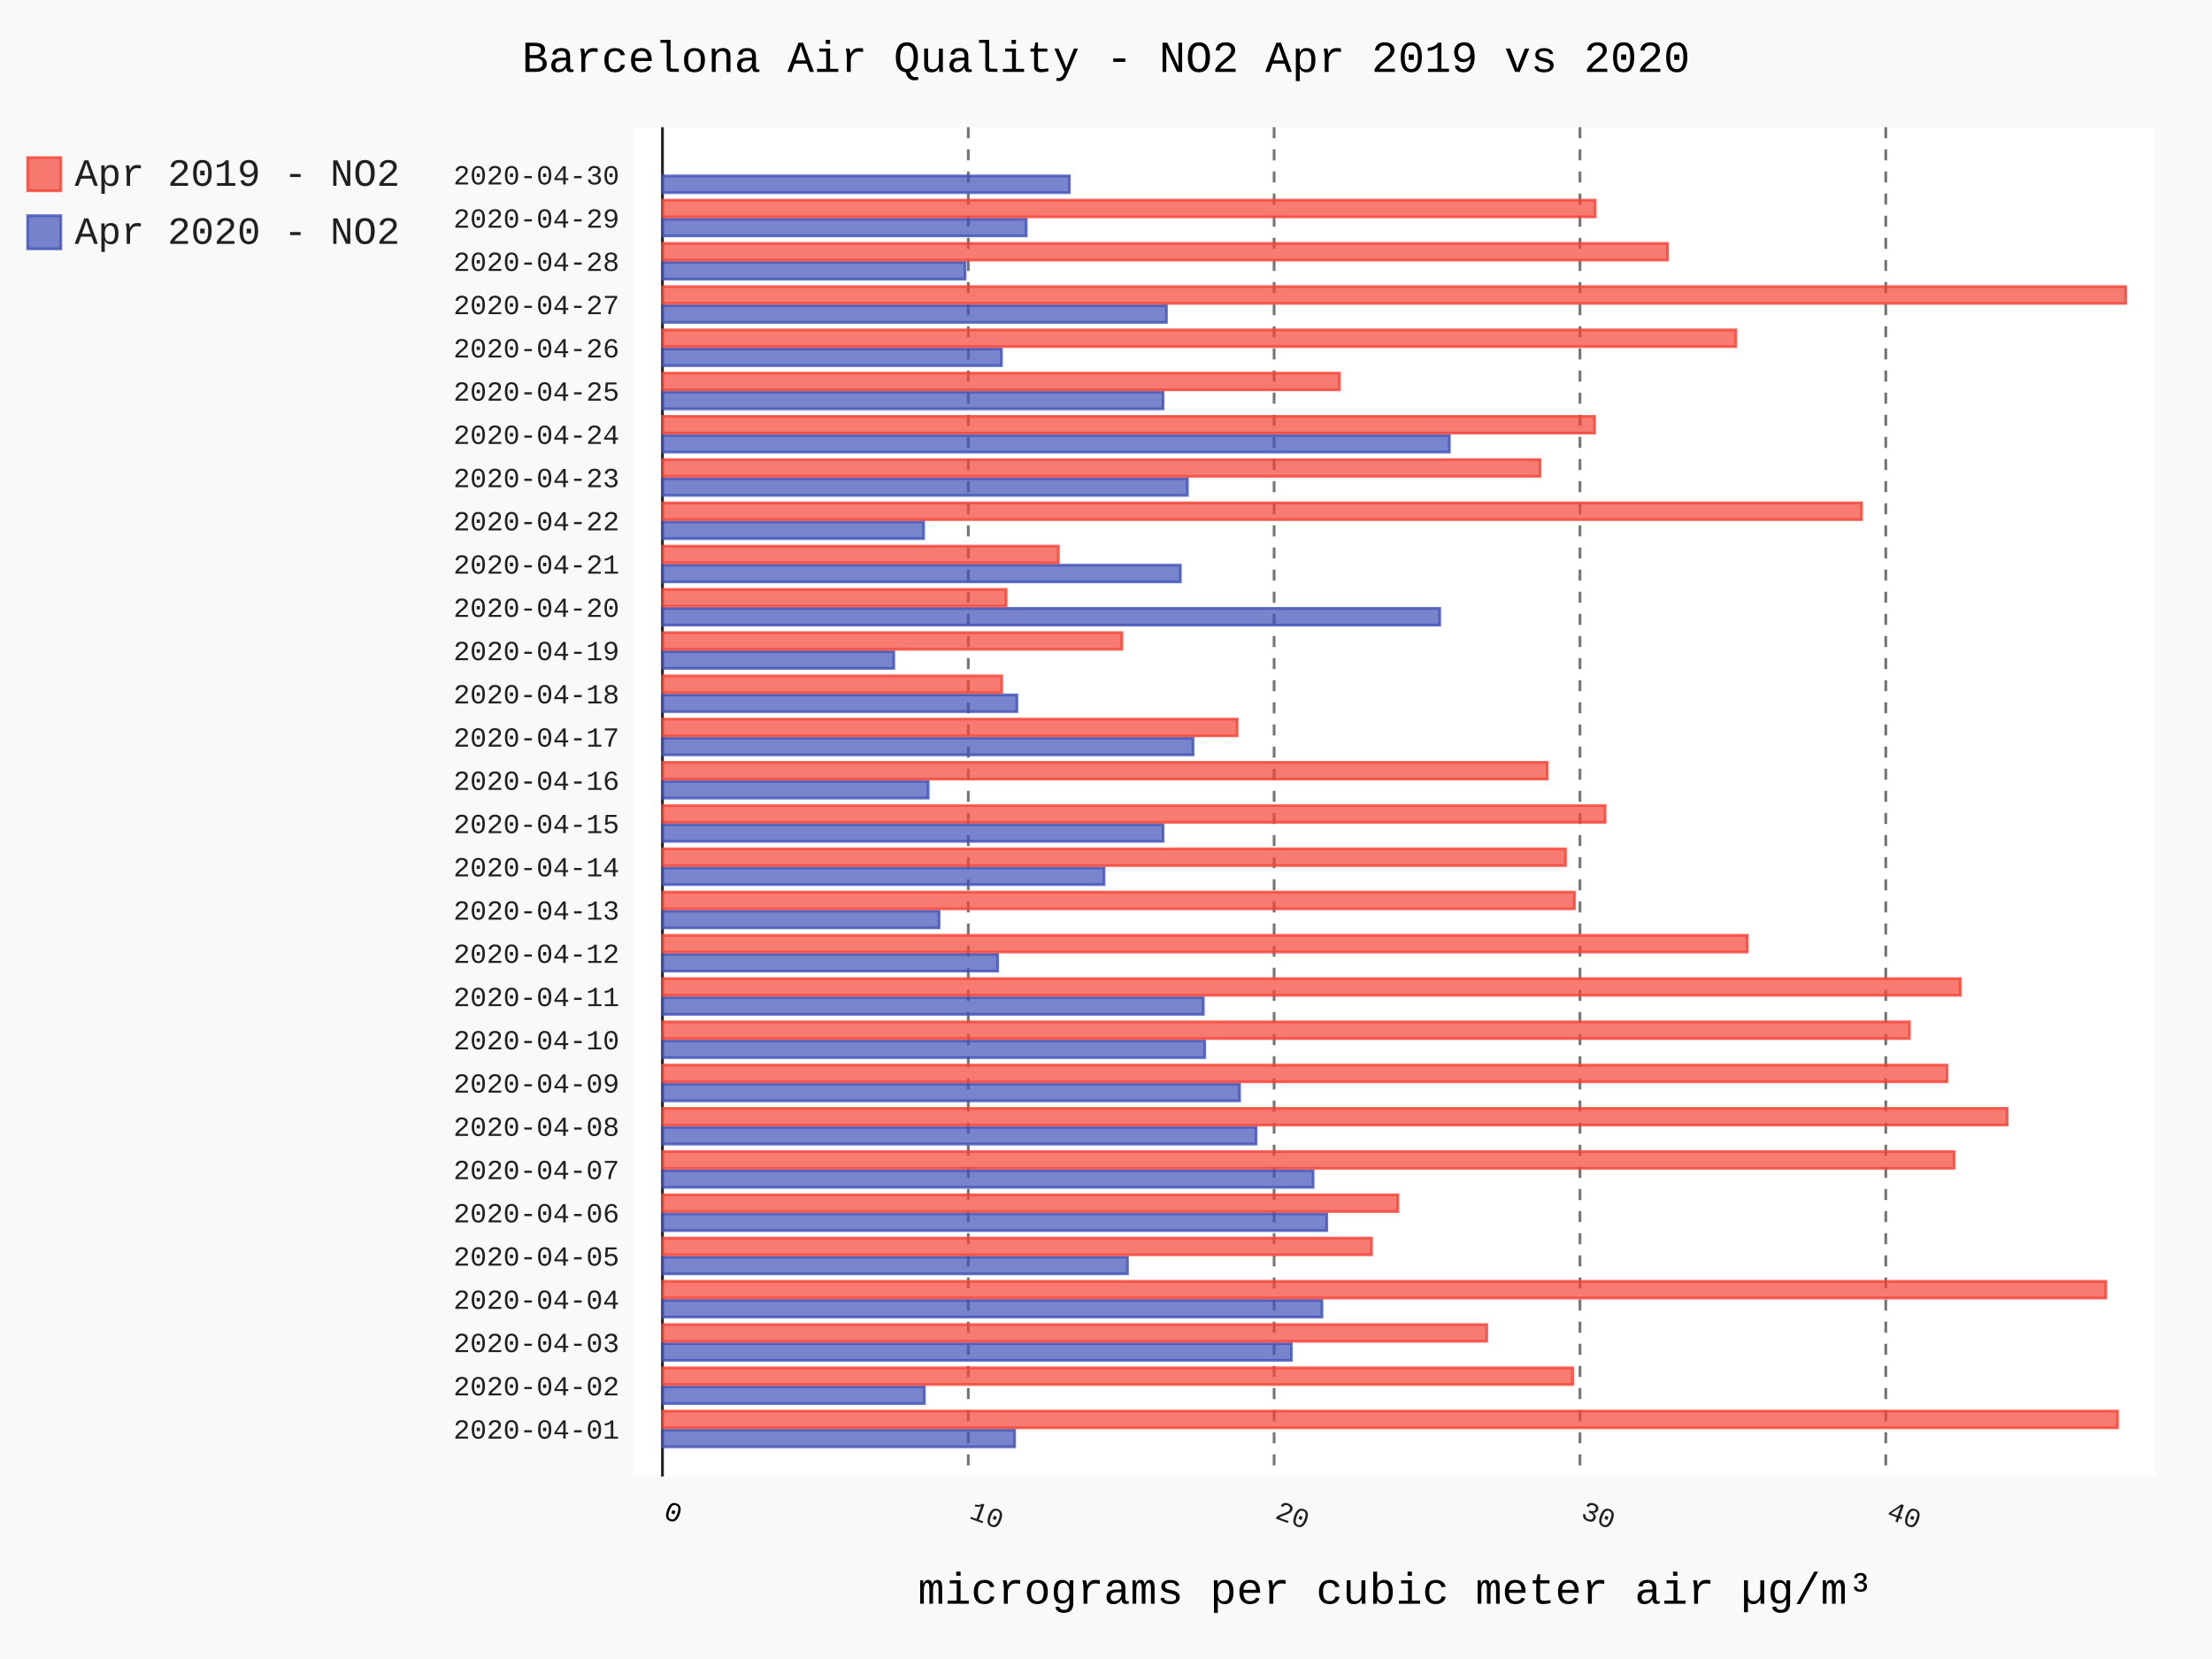
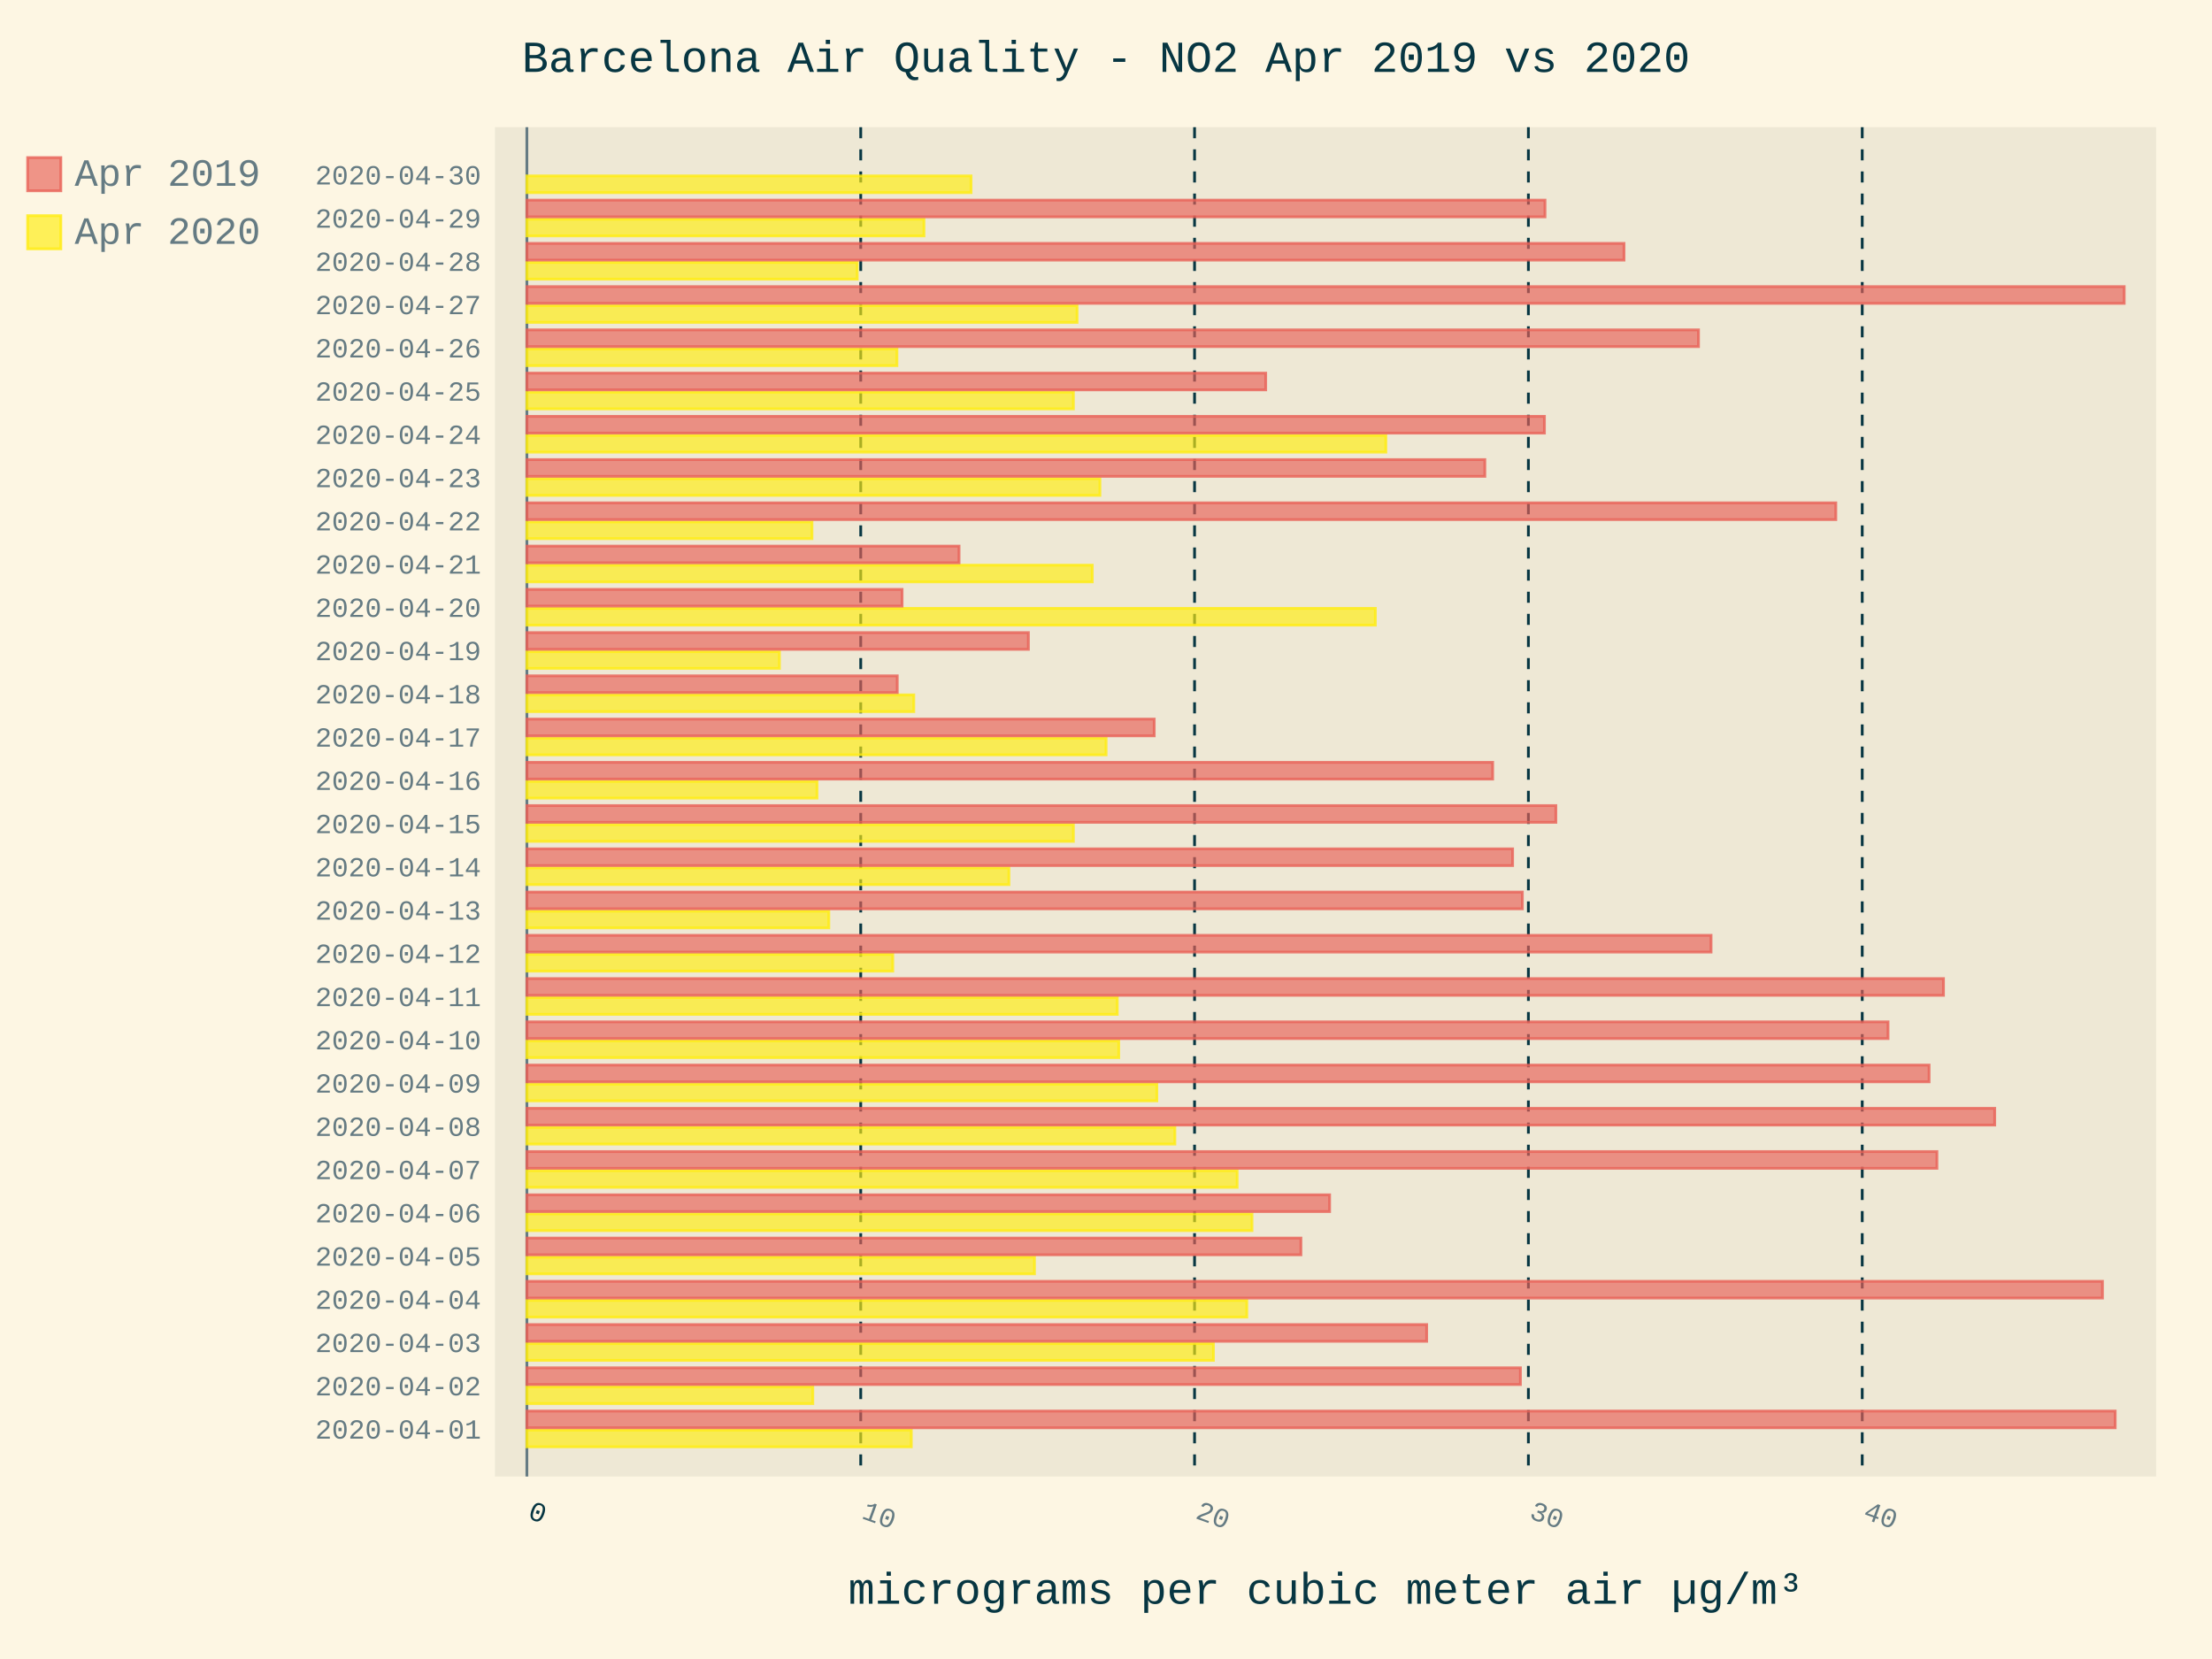
- <svg xmlns="http://www.w3.org/2000/svg" id="chart-0e86c423-c169-4f82-bae8-bc493b0fdf15" class="pygal-chart" viewBox="0 0 800 600">
+ <svg xmlns="http://www.w3.org/2000/svg" id="chart-3fd34c88-f770-415e-b1b5-e9903f26effd" class="pygal-chart" viewBox="0 0 800 600">
  <defs>
-     <style type="text/css">#chart-0e86c423-c169-4f82-bae8-bc493b0fdf15{-webkit-user-select:none;-webkit-font-smoothing:antialiased;font-family:Consolas,"Liberation Mono",Menlo,Courier,monospace}#chart-0e86c423-c169-4f82-bae8-bc493b0fdf15 .title{font-family:Consolas,"Liberation Mono",Menlo,Courier,monospace;font-size:16px}#chart-0e86c423-c169-4f82-bae8-bc493b0fdf15 .legends .legend text{font-family:Consolas,"Liberation Mono",Menlo,Courier,monospace;font-size:14px}#chart-0e86c423-c169-4f82-bae8-bc493b0fdf15 .axis text{font-family:Consolas,"Liberation Mono",Menlo,Courier,monospace;font-size:10px}#chart-0e86c423-c169-4f82-bae8-bc493b0fdf15 .axis text.major{font-family:Consolas,"Liberation Mono",Menlo,Courier,monospace;font-size:10px}#chart-0e86c423-c169-4f82-bae8-bc493b0fdf15 .text-overlay text.value{font-family:Consolas,"Liberation Mono",Menlo,Courier,monospace;font-size:16px}#chart-0e86c423-c169-4f82-bae8-bc493b0fdf15 .text-overlay text.label{font-family:Consolas,"Liberation Mono",Menlo,Courier,monospace;font-size:10px}#chart-0e86c423-c169-4f82-bae8-bc493b0fdf15 .tooltip{font-family:Consolas,"Liberation Mono",Menlo,Courier,monospace;font-size:14px}#chart-0e86c423-c169-4f82-bae8-bc493b0fdf15 text.no_data{font-family:Consolas,"Liberation Mono",Menlo,Courier,monospace;font-size:64px}
- #chart-0e86c423-c169-4f82-bae8-bc493b0fdf15{background-color:rgba(249,249,249,1)}#chart-0e86c423-c169-4f82-bae8-bc493b0fdf15 path,#chart-0e86c423-c169-4f82-bae8-bc493b0fdf15 line,#chart-0e86c423-c169-4f82-bae8-bc493b0fdf15 rect,#chart-0e86c423-c169-4f82-bae8-bc493b0fdf15 circle{-webkit-transition:150ms;-moz-transition:150ms;transition:150ms}#chart-0e86c423-c169-4f82-bae8-bc493b0fdf15 .graph &gt; .background{fill:rgba(249,249,249,1)}#chart-0e86c423-c169-4f82-bae8-bc493b0fdf15 .plot &gt; .background{fill:rgba(255,255,255,1)}#chart-0e86c423-c169-4f82-bae8-bc493b0fdf15 .graph{fill:rgba(0,0,0,.87)}#chart-0e86c423-c169-4f82-bae8-bc493b0fdf15 text.no_data{fill:rgba(0,0,0,1)}#chart-0e86c423-c169-4f82-bae8-bc493b0fdf15 .title{fill:rgba(0,0,0,1)}#chart-0e86c423-c169-4f82-bae8-bc493b0fdf15 .legends .legend text{fill:rgba(0,0,0,.87)}#chart-0e86c423-c169-4f82-bae8-bc493b0fdf15 .legends .legend:hover text{fill:rgba(0,0,0,1)}#chart-0e86c423-c169-4f82-bae8-bc493b0fdf15 .axis .line{stroke:rgba(0,0,0,1)}#chart-0e86c423-c169-4f82-bae8-bc493b0fdf15 .axis .guide.line{stroke:rgba(0,0,0,.54)}#chart-0e86c423-c169-4f82-bae8-bc493b0fdf15 .axis .major.line{stroke:rgba(0,0,0,.87)}#chart-0e86c423-c169-4f82-bae8-bc493b0fdf15 .axis text.major{fill:rgba(0,0,0,1)}#chart-0e86c423-c169-4f82-bae8-bc493b0fdf15 .axis.y .guides:hover .guide.line,#chart-0e86c423-c169-4f82-bae8-bc493b0fdf15 .line-graph .axis.x .guides:hover .guide.line,#chart-0e86c423-c169-4f82-bae8-bc493b0fdf15 .stackedline-graph .axis.x .guides:hover .guide.line,#chart-0e86c423-c169-4f82-bae8-bc493b0fdf15 .xy-graph .axis.x .guides:hover .guide.line{stroke:rgba(0,0,0,1)}#chart-0e86c423-c169-4f82-bae8-bc493b0fdf15 .axis .guides:hover text{fill:rgba(0,0,0,1)}#chart-0e86c423-c169-4f82-bae8-bc493b0fdf15 .reactive{fill-opacity:.7;stroke-opacity:.8}#chart-0e86c423-c169-4f82-bae8-bc493b0fdf15 .ci{stroke:rgba(0,0,0,.87)}#chart-0e86c423-c169-4f82-bae8-bc493b0fdf15 .reactive.active,#chart-0e86c423-c169-4f82-bae8-bc493b0fdf15 .active .reactive{fill-opacity:.8;stroke-opacity:.9;stroke-width:4}#chart-0e86c423-c169-4f82-bae8-bc493b0fdf15 .ci .reactive.active{stroke-width:1.5}#chart-0e86c423-c169-4f82-bae8-bc493b0fdf15 .series text{fill:rgba(0,0,0,1)}#chart-0e86c423-c169-4f82-bae8-bc493b0fdf15 .tooltip rect{fill:rgba(255,255,255,1);stroke:rgba(0,0,0,1);-webkit-transition:opacity 150ms;-moz-transition:opacity 150ms;transition:opacity 150ms}#chart-0e86c423-c169-4f82-bae8-bc493b0fdf15 .tooltip .label{fill:rgba(0,0,0,.87)}#chart-0e86c423-c169-4f82-bae8-bc493b0fdf15 .tooltip .label{fill:rgba(0,0,0,.87)}#chart-0e86c423-c169-4f82-bae8-bc493b0fdf15 .tooltip .legend{font-size:.8em;fill:rgba(0,0,0,.54)}#chart-0e86c423-c169-4f82-bae8-bc493b0fdf15 .tooltip .x_label{font-size:.6em;fill:rgba(0,0,0,1)}#chart-0e86c423-c169-4f82-bae8-bc493b0fdf15 .tooltip .xlink{font-size:.5em;text-decoration:underline}#chart-0e86c423-c169-4f82-bae8-bc493b0fdf15 .tooltip .value{font-size:1.5em}#chart-0e86c423-c169-4f82-bae8-bc493b0fdf15 .bound{font-size:.5em}#chart-0e86c423-c169-4f82-bae8-bc493b0fdf15 .max-value{font-size:.75em;fill:rgba(0,0,0,.54)}#chart-0e86c423-c169-4f82-bae8-bc493b0fdf15 .map-element{fill:rgba(255,255,255,1);stroke:rgba(0,0,0,.54) !important}#chart-0e86c423-c169-4f82-bae8-bc493b0fdf15 .map-element .reactive{fill-opacity:inherit;stroke-opacity:inherit}#chart-0e86c423-c169-4f82-bae8-bc493b0fdf15 .color-0,#chart-0e86c423-c169-4f82-bae8-bc493b0fdf15 .color-0 a:visited{stroke:#F44336;fill:#F44336}#chart-0e86c423-c169-4f82-bae8-bc493b0fdf15 .color-1,#chart-0e86c423-c169-4f82-bae8-bc493b0fdf15 .color-1 a:visited{stroke:#3F51B5;fill:#3F51B5}#chart-0e86c423-c169-4f82-bae8-bc493b0fdf15 .text-overlay .color-0 text{fill:black}#chart-0e86c423-c169-4f82-bae8-bc493b0fdf15 .text-overlay .color-1 text{fill:black}
- #chart-0e86c423-c169-4f82-bae8-bc493b0fdf15 text.no_data{text-anchor:middle}#chart-0e86c423-c169-4f82-bae8-bc493b0fdf15 .guide.line{fill:none}#chart-0e86c423-c169-4f82-bae8-bc493b0fdf15 .centered{text-anchor:middle}#chart-0e86c423-c169-4f82-bae8-bc493b0fdf15 .title{text-anchor:middle}#chart-0e86c423-c169-4f82-bae8-bc493b0fdf15 .legends .legend text{fill-opacity:1}#chart-0e86c423-c169-4f82-bae8-bc493b0fdf15 .axis.x text{text-anchor:middle}#chart-0e86c423-c169-4f82-bae8-bc493b0fdf15 .axis.x:not(.web) text[transform]{text-anchor:start}#chart-0e86c423-c169-4f82-bae8-bc493b0fdf15 .axis.x:not(.web) text[transform].backwards{text-anchor:end}#chart-0e86c423-c169-4f82-bae8-bc493b0fdf15 .axis.y text{text-anchor:end}#chart-0e86c423-c169-4f82-bae8-bc493b0fdf15 .axis.y text[transform].backwards{text-anchor:start}#chart-0e86c423-c169-4f82-bae8-bc493b0fdf15 .axis.y2 text{text-anchor:start}#chart-0e86c423-c169-4f82-bae8-bc493b0fdf15 .axis.y2 text[transform].backwards{text-anchor:end}#chart-0e86c423-c169-4f82-bae8-bc493b0fdf15 .axis .guide.line{stroke-dasharray:4,4}#chart-0e86c423-c169-4f82-bae8-bc493b0fdf15 .axis .major.guide.line{stroke-dasharray:6,6}#chart-0e86c423-c169-4f82-bae8-bc493b0fdf15 .horizontal .axis.y .guide.line,#chart-0e86c423-c169-4f82-bae8-bc493b0fdf15 .horizontal .axis.y2 .guide.line,#chart-0e86c423-c169-4f82-bae8-bc493b0fdf15 .vertical .axis.x .guide.line{opacity:0}#chart-0e86c423-c169-4f82-bae8-bc493b0fdf15 .horizontal .axis.always_show .guide.line,#chart-0e86c423-c169-4f82-bae8-bc493b0fdf15 .vertical .axis.always_show .guide.line{opacity:1 !important}#chart-0e86c423-c169-4f82-bae8-bc493b0fdf15 .axis.y .guides:hover .guide.line,#chart-0e86c423-c169-4f82-bae8-bc493b0fdf15 .axis.y2 .guides:hover .guide.line,#chart-0e86c423-c169-4f82-bae8-bc493b0fdf15 .axis.x .guides:hover .guide.line{opacity:1}#chart-0e86c423-c169-4f82-bae8-bc493b0fdf15 .axis .guides:hover text{opacity:1}#chart-0e86c423-c169-4f82-bae8-bc493b0fdf15 .nofill{fill:none}#chart-0e86c423-c169-4f82-bae8-bc493b0fdf15 .subtle-fill{fill-opacity:.2}#chart-0e86c423-c169-4f82-bae8-bc493b0fdf15 .dot{stroke-width:1px;fill-opacity:1}#chart-0e86c423-c169-4f82-bae8-bc493b0fdf15 .dot.active{stroke-width:5px}#chart-0e86c423-c169-4f82-bae8-bc493b0fdf15 .dot.negative{fill:transparent}#chart-0e86c423-c169-4f82-bae8-bc493b0fdf15 text,#chart-0e86c423-c169-4f82-bae8-bc493b0fdf15 tspan{stroke:none !important}#chart-0e86c423-c169-4f82-bae8-bc493b0fdf15 .series text.active{opacity:1}#chart-0e86c423-c169-4f82-bae8-bc493b0fdf15 .tooltip rect{fill-opacity:.95;stroke-width:.5}#chart-0e86c423-c169-4f82-bae8-bc493b0fdf15 .tooltip text{fill-opacity:1}#chart-0e86c423-c169-4f82-bae8-bc493b0fdf15 .showable{visibility:hidden}#chart-0e86c423-c169-4f82-bae8-bc493b0fdf15 .showable.shown{visibility:visible}#chart-0e86c423-c169-4f82-bae8-bc493b0fdf15 .gauge-background{fill:rgba(229,229,229,1);stroke:none}#chart-0e86c423-c169-4f82-bae8-bc493b0fdf15 .bg-lines{stroke:rgba(249,249,249,1);stroke-width:2px}</style>
+     <style type="text/css">#chart-3fd34c88-f770-415e-b1b5-e9903f26effd{-webkit-user-select:none;-webkit-font-smoothing:antialiased;font-family:Consolas,"Liberation Mono",Menlo,Courier,monospace}#chart-3fd34c88-f770-415e-b1b5-e9903f26effd .title{font-family:Consolas,"Liberation Mono",Menlo,Courier,monospace;font-size:16px}#chart-3fd34c88-f770-415e-b1b5-e9903f26effd .legends .legend text{font-family:Consolas,"Liberation Mono",Menlo,Courier,monospace;font-size:14px}#chart-3fd34c88-f770-415e-b1b5-e9903f26effd .axis text{font-family:Consolas,"Liberation Mono",Menlo,Courier,monospace;font-size:10px}#chart-3fd34c88-f770-415e-b1b5-e9903f26effd .axis text.major{font-family:Consolas,"Liberation Mono",Menlo,Courier,monospace;font-size:10px}#chart-3fd34c88-f770-415e-b1b5-e9903f26effd .text-overlay text.value{font-family:Consolas,"Liberation Mono",Menlo,Courier,monospace;font-size:16px}#chart-3fd34c88-f770-415e-b1b5-e9903f26effd .text-overlay text.label{font-family:Consolas,"Liberation Mono",Menlo,Courier,monospace;font-size:10px}#chart-3fd34c88-f770-415e-b1b5-e9903f26effd .tooltip{font-family:Consolas,"Liberation Mono",Menlo,Courier,monospace;font-size:14px}#chart-3fd34c88-f770-415e-b1b5-e9903f26effd text.no_data{font-family:Consolas,"Liberation Mono",Menlo,Courier,monospace;font-size:64px}
+ #chart-3fd34c88-f770-415e-b1b5-e9903f26effd{background-color:#fdf6e3}#chart-3fd34c88-f770-415e-b1b5-e9903f26effd path,#chart-3fd34c88-f770-415e-b1b5-e9903f26effd line,#chart-3fd34c88-f770-415e-b1b5-e9903f26effd rect,#chart-3fd34c88-f770-415e-b1b5-e9903f26effd circle{-webkit-transition:500ms ease-in;-moz-transition:500ms ease-in;transition:500ms ease-in}#chart-3fd34c88-f770-415e-b1b5-e9903f26effd .graph &gt; .background{fill:#fdf6e3}#chart-3fd34c88-f770-415e-b1b5-e9903f26effd .plot &gt; .background{fill:#eee8d5}#chart-3fd34c88-f770-415e-b1b5-e9903f26effd .graph{fill:#657b83}#chart-3fd34c88-f770-415e-b1b5-e9903f26effd text.no_data{fill:#073642}#chart-3fd34c88-f770-415e-b1b5-e9903f26effd .title{fill:#073642}#chart-3fd34c88-f770-415e-b1b5-e9903f26effd .legends .legend text{fill:#657b83}#chart-3fd34c88-f770-415e-b1b5-e9903f26effd .legends .legend:hover text{fill:#073642}#chart-3fd34c88-f770-415e-b1b5-e9903f26effd .axis .line{stroke:#073642}#chart-3fd34c88-f770-415e-b1b5-e9903f26effd .axis .guide.line{stroke:#073642}#chart-3fd34c88-f770-415e-b1b5-e9903f26effd .axis .major.line{stroke:#657b83}#chart-3fd34c88-f770-415e-b1b5-e9903f26effd .axis text.major{fill:#073642}#chart-3fd34c88-f770-415e-b1b5-e9903f26effd .axis.y .guides:hover .guide.line,#chart-3fd34c88-f770-415e-b1b5-e9903f26effd .line-graph .axis.x .guides:hover .guide.line,#chart-3fd34c88-f770-415e-b1b5-e9903f26effd .stackedline-graph .axis.x .guides:hover .guide.line,#chart-3fd34c88-f770-415e-b1b5-e9903f26effd .xy-graph .axis.x .guides:hover .guide.line{stroke:#073642}#chart-3fd34c88-f770-415e-b1b5-e9903f26effd .axis .guides:hover text{fill:#073642}#chart-3fd34c88-f770-415e-b1b5-e9903f26effd .reactive{fill-opacity:.66;stroke-opacity:.8}#chart-3fd34c88-f770-415e-b1b5-e9903f26effd .ci{stroke:#657b83}#chart-3fd34c88-f770-415e-b1b5-e9903f26effd .reactive.active,#chart-3fd34c88-f770-415e-b1b5-e9903f26effd .active .reactive{fill-opacity:.9;stroke-opacity:.9;stroke-width:4}#chart-3fd34c88-f770-415e-b1b5-e9903f26effd .ci .reactive.active{stroke-width:1.5}#chart-3fd34c88-f770-415e-b1b5-e9903f26effd .series text{fill:#073642}#chart-3fd34c88-f770-415e-b1b5-e9903f26effd .tooltip rect{fill:#eee8d5;stroke:#073642;-webkit-transition:opacity 500ms ease-in;-moz-transition:opacity 500ms ease-in;transition:opacity 500ms ease-in}#chart-3fd34c88-f770-415e-b1b5-e9903f26effd .tooltip .label{fill:#657b83}#chart-3fd34c88-f770-415e-b1b5-e9903f26effd .tooltip .label{fill:#657b83}#chart-3fd34c88-f770-415e-b1b5-e9903f26effd .tooltip .legend{font-size:.8em;fill:#073642}#chart-3fd34c88-f770-415e-b1b5-e9903f26effd .tooltip .x_label{font-size:.6em;fill:#073642}#chart-3fd34c88-f770-415e-b1b5-e9903f26effd .tooltip .xlink{font-size:.5em;text-decoration:underline}#chart-3fd34c88-f770-415e-b1b5-e9903f26effd .tooltip .value{font-size:1.5em}#chart-3fd34c88-f770-415e-b1b5-e9903f26effd .bound{font-size:.5em}#chart-3fd34c88-f770-415e-b1b5-e9903f26effd .max-value{font-size:.75em;fill:#073642}#chart-3fd34c88-f770-415e-b1b5-e9903f26effd .map-element{fill:#eee8d5;stroke:#073642 !important}#chart-3fd34c88-f770-415e-b1b5-e9903f26effd .map-element .reactive{fill-opacity:inherit;stroke-opacity:inherit}#chart-3fd34c88-f770-415e-b1b5-e9903f26effd .color-0,#chart-3fd34c88-f770-415e-b1b5-e9903f26effd .color-0 a:visited{stroke:#e86258;fill:#e86258}#chart-3fd34c88-f770-415e-b1b5-e9903f26effd .color-1,#chart-3fd34c88-f770-415e-b1b5-e9903f26effd .color-1 a:visited{stroke:#ffec12;fill:#ffec12}#chart-3fd34c88-f770-415e-b1b5-e9903f26effd .text-overlay .color-0 text{fill:black}#chart-3fd34c88-f770-415e-b1b5-e9903f26effd .text-overlay .color-1 text{fill:black}
+ #chart-3fd34c88-f770-415e-b1b5-e9903f26effd text.no_data{text-anchor:middle}#chart-3fd34c88-f770-415e-b1b5-e9903f26effd .guide.line{fill:none}#chart-3fd34c88-f770-415e-b1b5-e9903f26effd .centered{text-anchor:middle}#chart-3fd34c88-f770-415e-b1b5-e9903f26effd .title{text-anchor:middle}#chart-3fd34c88-f770-415e-b1b5-e9903f26effd .legends .legend text{fill-opacity:1}#chart-3fd34c88-f770-415e-b1b5-e9903f26effd .axis.x text{text-anchor:middle}#chart-3fd34c88-f770-415e-b1b5-e9903f26effd .axis.x:not(.web) text[transform]{text-anchor:start}#chart-3fd34c88-f770-415e-b1b5-e9903f26effd .axis.x:not(.web) text[transform].backwards{text-anchor:end}#chart-3fd34c88-f770-415e-b1b5-e9903f26effd .axis.y text{text-anchor:end}#chart-3fd34c88-f770-415e-b1b5-e9903f26effd .axis.y text[transform].backwards{text-anchor:start}#chart-3fd34c88-f770-415e-b1b5-e9903f26effd .axis.y2 text{text-anchor:start}#chart-3fd34c88-f770-415e-b1b5-e9903f26effd .axis.y2 text[transform].backwards{text-anchor:end}#chart-3fd34c88-f770-415e-b1b5-e9903f26effd .axis .guide.line{stroke-dasharray:4,4}#chart-3fd34c88-f770-415e-b1b5-e9903f26effd .axis .major.guide.line{stroke-dasharray:6,6}#chart-3fd34c88-f770-415e-b1b5-e9903f26effd .horizontal .axis.y .guide.line,#chart-3fd34c88-f770-415e-b1b5-e9903f26effd .horizontal .axis.y2 .guide.line,#chart-3fd34c88-f770-415e-b1b5-e9903f26effd .vertical .axis.x .guide.line{opacity:0}#chart-3fd34c88-f770-415e-b1b5-e9903f26effd .horizontal .axis.always_show .guide.line,#chart-3fd34c88-f770-415e-b1b5-e9903f26effd .vertical .axis.always_show .guide.line{opacity:1 !important}#chart-3fd34c88-f770-415e-b1b5-e9903f26effd .axis.y .guides:hover .guide.line,#chart-3fd34c88-f770-415e-b1b5-e9903f26effd .axis.y2 .guides:hover .guide.line,#chart-3fd34c88-f770-415e-b1b5-e9903f26effd .axis.x .guides:hover .guide.line{opacity:1}#chart-3fd34c88-f770-415e-b1b5-e9903f26effd .axis .guides:hover text{opacity:1}#chart-3fd34c88-f770-415e-b1b5-e9903f26effd .nofill{fill:none}#chart-3fd34c88-f770-415e-b1b5-e9903f26effd .subtle-fill{fill-opacity:.2}#chart-3fd34c88-f770-415e-b1b5-e9903f26effd .dot{stroke-width:1px;fill-opacity:1}#chart-3fd34c88-f770-415e-b1b5-e9903f26effd .dot.active{stroke-width:5px}#chart-3fd34c88-f770-415e-b1b5-e9903f26effd .dot.negative{fill:transparent}#chart-3fd34c88-f770-415e-b1b5-e9903f26effd text,#chart-3fd34c88-f770-415e-b1b5-e9903f26effd tspan{stroke:none !important}#chart-3fd34c88-f770-415e-b1b5-e9903f26effd .series text.active{opacity:1}#chart-3fd34c88-f770-415e-b1b5-e9903f26effd .tooltip rect{fill-opacity:.95;stroke-width:.5}#chart-3fd34c88-f770-415e-b1b5-e9903f26effd .tooltip text{fill-opacity:1}#chart-3fd34c88-f770-415e-b1b5-e9903f26effd .showable{visibility:hidden}#chart-3fd34c88-f770-415e-b1b5-e9903f26effd .showable.shown{visibility:visible}#chart-3fd34c88-f770-415e-b1b5-e9903f26effd .gauge-background{fill:rgba(229,229,229,1);stroke:none}#chart-3fd34c88-f770-415e-b1b5-e9903f26effd .bg-lines{stroke:#fdf6e3;stroke-width:2px}</style>
  </defs>
  <g class="graph horizontalbar-graph horizontal">
    <rect x="0" y="0" width="800" height="600" class="background" />
-     <g transform="translate(229, 46)" class="plot">
-       <rect x="0" y="0" width="550.4" height="488" class="background" />
+     <g transform="translate(179, 46)" class="plot">
+       <rect x="0" y="0" width="600.8" height="488" class="background" />
      <g class="axis y">
        <g class="guides">
          <text x="-5" y="474.295" class="">2020-04-01</text>
        </g>
        <g class="guides">
          <text x="-5" y="458.654" class="">2020-04-02</text>
        </g>
        <g class="guides">
          <text x="-5" y="443.013" class="">2020-04-03</text>
        </g>
        <g class="guides">
          <text x="-5" y="427.372" class="">2020-04-04</text>
        </g>
        <g class="guides">
          <text x="-5" y="411.731" class="">2020-04-05</text>
        </g>
        <g class="guides">
          <text x="-5" y="396.09" class="">2020-04-06</text>
        </g>
        <g class="guides">
          <text x="-5" y="380.449" class="">2020-04-07</text>
        </g>
        <g class="guides">
          <text x="-5" y="364.808" class="">2020-04-08</text>
        </g>
        <g class="guides">
          <text x="-5" y="349.167" class="">2020-04-09</text>
        </g>
        <g class="guides">
          <text x="-5" y="333.526" class="">2020-04-10</text>
        </g>
        <g class="guides">
          <text x="-5" y="317.885" class="">2020-04-11</text>
        </g>
        <g class="guides">
          <text x="-5" y="302.244" class="">2020-04-12</text>
        </g>
        <g class="guides">
          <text x="-5" y="286.603" class="">2020-04-13</text>
        </g>
        <g class="guides">
          <text x="-5" y="270.962" class="">2020-04-14</text>
        </g>
        <g class="guides">
          <text x="-5" y="255.321" class="">2020-04-15</text>
        </g>
        <g class="guides">
          <text x="-5" y="239.679" class="">2020-04-16</text>
        </g>
        <g class="guides">
          <text x="-5" y="224.038" class="">2020-04-17</text>
        </g>
        <g class="guides">
          <text x="-5" y="208.397" class="">2020-04-18</text>
        </g>
        <g class="guides">
          <text x="-5" y="192.756" class="">2020-04-19</text>
        </g>
        <g class="guides">
          <text x="-5" y="177.115" class="">2020-04-20</text>
        </g>
        <g class="guides">
          <text x="-5" y="161.474" class="">2020-04-21</text>
        </g>
        <g class="guides">
          <text x="-5" y="145.833" class="">2020-04-22</text>
        </g>
        <g class="guides">
          <text x="-5" y="130.192" class="">2020-04-23</text>
        </g>
        <g class="guides">
          <text x="-5" y="114.551" class="">2020-04-24</text>
        </g>
        <g class="guides">
          <text x="-5" y="98.91" class="">2020-04-25</text>
        </g>
        <g class="guides">
          <text x="-5" y="83.269" class="">2020-04-26</text>
        </g>
        <g class="guides">
          <text x="-5" y="67.628" class="">2020-04-27</text>
        </g>
        <g class="guides">
          <text x="-5" y="51.987" class="">2020-04-28</text>
        </g>
        <g class="guides">
          <text x="-5" y="36.346" class="">2020-04-29</text>
        </g>
        <g class="guides">
          <text x="-5" y="20.705" class="">2020-04-30</text>
        </g>
      </g>
      <g class="axis x always_show">
        <g class="guides">
-           <path d="M10.585 0 v488" class="axis major line" />
-           <text x="10.585" y="503.0" class="major" transform="rotate(20 10.58461 503)">0</text>
-         </g>
-         <g class="guides">
-           <path d="M121.193 0 v488" class="guide line" />
-           <text x="121.193" y="503.0" class="" transform="rotate(20 121.1933 503)">10</text>
-         </g>
-         <g class="guides">
-           <path d="M231.802 0 v488" class="guide line" />
-           <text x="231.802" y="503.0" class="" transform="rotate(20 231.8019 503)">20</text>
-         </g>
-         <g class="guides">
-           <path d="M342.411 0 v488" class="guide line" />
-           <text x="342.411" y="503.0" class="" transform="rotate(20 342.4106 503)">30</text>
-         </g>
-         <g class="guides">
-           <path d="M453.019 0 v488" class="guide line" />
-           <text x="453.019" y="503.0" class="" transform="rotate(20 453.0192 503)">40</text>
+           <path d="M11.554 0 v488" class="axis major line" />
+           <text x="11.554" y="503.0" class="major" transform="rotate(20 11.55385 503)">0</text>
+         </g>
+         <g class="guides">
+           <path d="M132.291 0 v488" class="guide line" />
+           <text x="132.291" y="503.0" class="" transform="rotate(20 132.2909 503)">10</text>
+         </g>
+         <g class="guides">
+           <path d="M253.028 0 v488" class="guide line" />
+           <text x="253.028" y="503.0" class="" transform="rotate(20 253.028 503)">20</text>
+         </g>
+         <g class="guides">
+           <path d="M373.765 0 v488" class="guide line" />
+           <text x="373.765" y="503.0" class="" transform="rotate(20 373.765 503)">30</text>
+         </g>
+         <g class="guides">
+           <path d="M494.502 0 v488" class="guide line" />
+           <text x="494.502" y="503.0" class="" transform="rotate(20 494.5021 503)">40</text>
        </g>
      </g>
      <g class="series serie-1 color-1">
        <g class="bars">
          <g class="bar">
-             <rect x="10.585" y="471.208" rx="0" ry="0" width="127.366" height="6.056" class="rect reactive tooltip-trigger" />
-           </g>
-           <g class="bar">
-             <rect x="10.585" y="455.567" rx="0" ry="0" width="94.736" height="6.056" class="rect reactive tooltip-trigger" />
-           </g>
-           <g class="bar">
-             <rect x="10.585" y="439.926" rx="0" ry="0" width="227.467" height="6.056" class="rect reactive tooltip-trigger" />
-           </g>
-           <g class="bar">
-             <rect x="10.585" y="424.285" rx="0" ry="0" width="238.528" height="6.056" class="rect reactive tooltip-trigger" />
-           </g>
-           <g class="bar">
-             <rect x="10.585" y="408.644" rx="0" ry="0" width="168.18" height="6.056" class="rect reactive tooltip-trigger" />
-           </g>
-           <g class="bar">
-             <rect x="10.585" y="393.003" rx="0" ry="0" width="240.242" height="6.056" class="rect reactive tooltip-trigger" />
-           </g>
-           <g class="bar">
-             <rect x="10.585" y="377.362" rx="0" ry="0" width="235.32" height="6.056" class="rect reactive tooltip-trigger" />
-           </g>
-           <g class="bar">
-             <rect x="10.585" y="361.721" rx="0" ry="0" width="214.691" height="6.056" class="rect reactive tooltip-trigger" />
-           </g>
-           <g class="bar">
-             <rect x="10.585" y="346.08" rx="0" ry="0" width="208.719" height="6.056" class="rect reactive tooltip-trigger" />
-           </g>
-           <g class="bar">
-             <rect x="10.585" y="330.439" rx="0" ry="0" width="196.109" height="6.056" class="rect reactive tooltip-trigger" />
-           </g>
-           <g class="bar">
-             <rect x="10.585" y="314.798" rx="0" ry="0" width="195.611" height="6.056" class="rect reactive tooltip-trigger" />
-           </g>
-           <g class="bar">
-             <rect x="10.585" y="299.157" rx="0" ry="0" width="121.227" height="6.056" class="rect reactive tooltip-trigger" />
-           </g>
-           <g class="bar">
-             <rect x="10.585" y="283.515" rx="0" ry="0" width="100.046" height="6.056" class="rect reactive tooltip-trigger" />
-           </g>
-           <g class="bar">
-             <rect x="10.585" y="267.874" rx="0" ry="0" width="159.719" height="6.056" class="rect reactive tooltip-trigger" />
-           </g>
-           <g class="bar">
-             <rect x="10.585" y="252.233" rx="0" ry="0" width="181.066" height="6.056" class="rect reactive tooltip-trigger" />
-           </g>
-           <g class="bar">
-             <rect x="10.585" y="236.592" rx="0" ry="0" width="96.119" height="6.056" class="rect reactive tooltip-trigger" />
-           </g>
-           <g class="bar">
-             <rect x="10.585" y="220.951" rx="0" ry="0" width="191.906" height="6.056" class="rect reactive tooltip-trigger" />
-           </g>
-           <g class="bar">
-             <rect x="10.585" y="205.31" rx="0" ry="0" width="128.195" height="6.056" class="rect reactive tooltip-trigger" />
-           </g>
-           <g class="bar">
-             <rect x="10.585" y="189.669" rx="0" ry="0" width="83.675" height="6.056" class="rect reactive tooltip-trigger" />
-           </g>
-           <g class="bar">
-             <rect x="10.585" y="174.028" rx="0" ry="0" width="281.112" height="6.056" class="rect reactive tooltip-trigger" />
-           </g>
-           <g class="bar">
-             <rect x="10.585" y="158.387" rx="0" ry="0" width="187.316" height="6.056" class="rect reactive tooltip-trigger" />
-           </g>
-           <g class="bar">
-             <rect x="10.585" y="142.746" rx="0" ry="0" width="94.46" height="6.056" class="rect reactive tooltip-trigger" />
-           </g>
-           <g class="bar">
-             <rect x="10.585" y="127.105" rx="0" ry="0" width="189.86" height="6.056" class="rect reactive tooltip-trigger" />
-           </g>
-           <g class="bar">
-             <rect x="10.585" y="111.464" rx="0" ry="0" width="284.596" height="6.056" class="rect reactive tooltip-trigger" />
-           </g>
-           <g class="bar">
-             <rect x="10.585" y="95.823" rx="0" ry="0" width="181.066" height="6.056" class="rect reactive tooltip-trigger" />
-           </g>
-           <g class="bar">
-             <rect x="10.585" y="80.182" rx="0" ry="0" width="122.61" height="6.056" class="rect reactive tooltip-trigger" />
-           </g>
-           <g class="bar">
-             <rect x="10.585" y="64.541" rx="0" ry="0" width="182.283" height="6.056" class="rect reactive tooltip-trigger" />
-           </g>
-           <g class="bar">
-             <rect x="10.585" y="48.9" rx="0" ry="0" width="109.447" height="6.056" class="rect reactive tooltip-trigger" />
-           </g>
-           <g class="bar">
-             <rect x="10.585" y="33.259" rx="0" ry="0" width="131.569" height="6.056" class="rect reactive tooltip-trigger" />
-           </g>
-           <g class="bar">
-             <rect x="10.585" y="17.618" rx="0" ry="0" width="147.165" height="6.056" class="rect reactive tooltip-trigger" />
+             <rect x="11.554" y="471.208" rx="0" ry="0" width="139.029" height="6.056" class="rect reactive tooltip-trigger" />
+           </g>
+           <g class="bar">
+             <rect x="11.554" y="455.567" rx="0" ry="0" width="103.411" height="6.056" class="rect reactive tooltip-trigger" />
+           </g>
+           <g class="bar">
+             <rect x="11.554" y="439.926" rx="0" ry="0" width="248.296" height="6.056" class="rect reactive tooltip-trigger" />
+           </g>
+           <g class="bar">
+             <rect x="11.554" y="424.285" rx="0" ry="0" width="260.369" height="6.056" class="rect reactive tooltip-trigger" />
+           </g>
+           <g class="bar">
+             <rect x="11.554" y="408.644" rx="0" ry="0" width="183.581" height="6.056" class="rect reactive tooltip-trigger" />
+           </g>
+           <g class="bar">
+             <rect x="11.554" y="393.003" rx="0" ry="0" width="262.241" height="6.056" class="rect reactive tooltip-trigger" />
+           </g>
+           <g class="bar">
+             <rect x="11.554" y="377.362" rx="0" ry="0" width="256.868" height="6.056" class="rect reactive tooltip-trigger" />
+           </g>
+           <g class="bar">
+             <rect x="11.554" y="361.721" rx="0" ry="0" width="234.351" height="6.056" class="rect reactive tooltip-trigger" />
+           </g>
+           <g class="bar">
+             <rect x="11.554" y="346.08" rx="0" ry="0" width="227.831" height="6.056" class="rect reactive tooltip-trigger" />
+           </g>
+           <g class="bar">
+             <rect x="11.554" y="330.439" rx="0" ry="0" width="214.067" height="6.056" class="rect reactive tooltip-trigger" />
+           </g>
+           <g class="bar">
+             <rect x="11.554" y="314.798" rx="0" ry="0" width="213.523" height="6.056" class="rect reactive tooltip-trigger" />
+           </g>
+           <g class="bar">
+             <rect x="11.554" y="299.157" rx="0" ry="0" width="132.328" height="6.056" class="rect reactive tooltip-trigger" />
+           </g>
+           <g class="bar">
+             <rect x="11.554" y="283.515" rx="0" ry="0" width="109.207" height="6.056" class="rect reactive tooltip-trigger" />
+           </g>
+           <g class="bar">
+             <rect x="11.554" y="267.874" rx="0" ry="0" width="174.344" height="6.056" class="rect reactive tooltip-trigger" />
+           </g>
+           <g class="bar">
+             <rect x="11.554" y="252.233" rx="0" ry="0" width="197.647" height="6.056" class="rect reactive tooltip-trigger" />
+           </g>
+           <g class="bar">
+             <rect x="11.554" y="236.592" rx="0" ry="0" width="104.921" height="6.056" class="rect reactive tooltip-trigger" />
+           </g>
+           <g class="bar">
+             <rect x="11.554" y="220.951" rx="0" ry="0" width="209.479" height="6.056" class="rect reactive tooltip-trigger" />
+           </g>
+           <g class="bar">
+             <rect x="11.554" y="205.31" rx="0" ry="0" width="139.934" height="6.056" class="rect reactive tooltip-trigger" />
+           </g>
+           <g class="bar">
+             <rect x="11.554" y="189.669" rx="0" ry="0" width="91.338" height="6.056" class="rect reactive tooltip-trigger" />
+           </g>
+           <g class="bar">
+             <rect x="11.554" y="174.028" rx="0" ry="0" width="306.853" height="6.056" class="rect reactive tooltip-trigger" />
+           </g>
+           <g class="bar">
+             <rect x="11.554" y="158.387" rx="0" ry="0" width="204.468" height="6.056" class="rect reactive tooltip-trigger" />
+           </g>
+           <g class="bar">
+             <rect x="11.554" y="142.746" rx="0" ry="0" width="103.109" height="6.056" class="rect reactive tooltip-trigger" />
+           </g>
+           <g class="bar">
+             <rect x="11.554" y="127.105" rx="0" ry="0" width="207.245" height="6.056" class="rect reactive tooltip-trigger" />
+           </g>
+           <g class="bar">
+             <rect x="11.554" y="111.464" rx="0" ry="0" width="310.656" height="6.056" class="rect reactive tooltip-trigger" />
+           </g>
+           <g class="bar">
+             <rect x="11.554" y="95.823" rx="0" ry="0" width="197.647" height="6.056" class="rect reactive tooltip-trigger" />
+           </g>
+           <g class="bar">
+             <rect x="11.554" y="80.182" rx="0" ry="0" width="133.837" height="6.056" class="rect reactive tooltip-trigger" />
+           </g>
+           <g class="bar">
+             <rect x="11.554" y="64.541" rx="0" ry="0" width="198.975" height="6.056" class="rect reactive tooltip-trigger" />
+           </g>
+           <g class="bar">
+             <rect x="11.554" y="48.9" rx="0" ry="0" width="119.469" height="6.056" class="rect reactive tooltip-trigger" />
+           </g>
+           <g class="bar">
+             <rect x="11.554" y="33.259" rx="0" ry="0" width="143.617" height="6.056" class="rect reactive tooltip-trigger" />
+           </g>
+           <g class="bar">
+             <rect x="11.554" y="17.618" rx="0" ry="0" width="160.641" height="6.056" class="rect reactive tooltip-trigger" />
          </g>
        </g>
      </g>
      <g class="series serie-0 color-0">
        <g class="bars">
          <g class="bar">
-             <rect x="10.585" y="464.326" rx="0" ry="0" width="526.244" height="6.056" class="rect reactive tooltip-trigger" />
-           </g>
-           <g class="bar">
-             <rect x="10.585" y="448.685" rx="0" ry="0" width="329.187" height="6.056" class="rect reactive tooltip-trigger" />
-           </g>
-           <g class="bar">
-             <rect x="10.585" y="433.044" rx="0" ry="0" width="298.122" height="6.056" class="rect reactive tooltip-trigger" />
-           </g>
-           <g class="bar">
-             <rect x="10.585" y="417.403" rx="0" ry="0" width="522.025" height="6.056" class="rect reactive tooltip-trigger" />
-           </g>
-           <g class="bar">
-             <rect x="10.585" y="401.762" rx="0" ry="0" width="256.454" height="6.056" class="rect reactive tooltip-trigger" />
-           </g>
-           <g class="bar">
-             <rect x="10.585" y="386.121" rx="0" ry="0" width="265.966" height="6.056" class="rect reactive tooltip-trigger" />
-           </g>
-           <g class="bar">
-             <rect x="10.585" y="370.48" rx="0" ry="0" width="467.179" height="6.056" class="rect reactive tooltip-trigger" />
-           </g>
-           <g class="bar">
-             <rect x="10.585" y="354.839" rx="0" ry="0" width="486.33" height="6.056" class="rect reactive tooltip-trigger" />
-           </g>
-           <g class="bar">
-             <rect x="10.585" y="339.198" rx="0" ry="0" width="464.588" height="6.056" class="rect reactive tooltip-trigger" />
-           </g>
-           <g class="bar">
-             <rect x="10.585" y="323.557" rx="0" ry="0" width="450.983" height="6.056" class="rect reactive tooltip-trigger" />
-           </g>
-           <g class="bar">
-             <rect x="10.585" y="307.915" rx="0" ry="0" width="469.36" height="6.056" class="rect reactive tooltip-trigger" />
-           </g>
-           <g class="bar">
-             <rect x="10.585" y="292.274" rx="0" ry="0" width="392.345" height="6.056" class="rect reactive tooltip-trigger" />
-           </g>
-           <g class="bar">
-             <rect x="10.585" y="276.633" rx="0" ry="0" width="329.819" height="6.056" class="rect reactive tooltip-trigger" />
-           </g>
-           <g class="bar">
-             <rect x="10.585" y="260.992" rx="0" ry="0" width="326.596" height="6.056" class="rect reactive tooltip-trigger" />
-           </g>
-           <g class="bar">
-             <rect x="10.585" y="245.351" rx="0" ry="0" width="340.927" height="6.056" class="rect reactive tooltip-trigger" />
-           </g>
-           <g class="bar">
-             <rect x="10.585" y="229.71" rx="0" ry="0" width="319.991" height="6.056" class="rect reactive tooltip-trigger" />
-           </g>
-           <g class="bar">
-             <rect x="10.585" y="214.069" rx="0" ry="0" width="207.849" height="6.056" class="rect reactive tooltip-trigger" />
-           </g>
-           <g class="bar">
-             <rect x="10.585" y="198.428" rx="0" ry="0" width="122.712" height="6.056" class="rect reactive tooltip-trigger" />
-           </g>
-           <g class="bar">
-             <rect x="10.585" y="182.787" rx="0" ry="0" width="166.166" height="6.056" class="rect reactive tooltip-trigger" />
-           </g>
-           <g class="bar">
-             <rect x="10.585" y="167.146" rx="0" ry="0" width="124.308" height="6.056" class="rect reactive tooltip-trigger" />
-           </g>
-           <g class="bar">
-             <rect x="10.585" y="151.505" rx="0" ry="0" width="143.191" height="6.056" class="rect reactive tooltip-trigger" />
-           </g>
-           <g class="bar">
-             <rect x="10.585" y="135.864" rx="0" ry="0" width="433.681" height="6.056" class="rect reactive tooltip-trigger" />
-           </g>
-           <g class="bar">
-             <rect x="10.585" y="120.223" rx="0" ry="0" width="317.399" height="6.056" class="rect reactive tooltip-trigger" />
-           </g>
-           <g class="bar">
-             <rect x="10.585" y="104.582" rx="0" ry="0" width="337.135" height="6.056" class="rect reactive tooltip-trigger" />
-           </g>
-           <g class="bar">
-             <rect x="10.585" y="88.941" rx="0" ry="0" width="244.793" height="6.056" class="rect reactive tooltip-trigger" />
-           </g>
-           <g class="bar">
-             <rect x="10.585" y="73.3" rx="0" ry="0" width="388.189" height="6.056" class="rect reactive tooltip-trigger" />
-           </g>
-           <g class="bar">
-             <rect x="10.585" y="57.659" rx="0" ry="0" width="529.231" height="6.056" class="rect reactive tooltip-trigger" />
-           </g>
-           <g class="bar">
-             <rect x="10.585" y="42.018" rx="0" ry="0" width="363.507" height="6.056" class="rect reactive tooltip-trigger" />
-           </g>
-           <g class="bar">
-             <rect x="10.585" y="26.377" rx="0" ry="0" width="337.325" height="6.056" class="rect reactive tooltip-trigger" />
+             <rect x="11.554" y="464.326" rx="0" ry="0" width="574.432" height="6.056" class="rect reactive tooltip-trigger" />
+           </g>
+           <g class="bar">
+             <rect x="11.554" y="448.685" rx="0" ry="0" width="359.331" height="6.056" class="rect reactive tooltip-trigger" />
+           </g>
+           <g class="bar">
+             <rect x="11.554" y="433.044" rx="0" ry="0" width="325.421" height="6.056" class="rect reactive tooltip-trigger" />
+           </g>
+           <g class="bar">
+             <rect x="11.554" y="417.403" rx="0" ry="0" width="569.827" height="6.056" class="rect reactive tooltip-trigger" />
+           </g>
+           <g class="bar">
+             <rect x="11.554" y="401.762" rx="0" ry="0" width="279.937" height="6.056" class="rect reactive tooltip-trigger" />
+           </g>
+           <g class="bar">
+             <rect x="11.554" y="386.121" rx="0" ry="0" width="290.321" height="6.056" class="rect reactive tooltip-trigger" />
+           </g>
+           <g class="bar">
+             <rect x="11.554" y="370.48" rx="0" ry="0" width="509.959" height="6.056" class="rect reactive tooltip-trigger" />
+           </g>
+           <g class="bar">
+             <rect x="11.554" y="354.839" rx="0" ry="0" width="530.864" height="6.056" class="rect reactive tooltip-trigger" />
+           </g>
+           <g class="bar">
+             <rect x="11.554" y="339.198" rx="0" ry="0" width="507.13" height="6.056" class="rect reactive tooltip-trigger" />
+           </g>
+           <g class="bar">
+             <rect x="11.554" y="323.557" rx="0" ry="0" width="492.279" height="6.056" class="rect reactive tooltip-trigger" />
+           </g>
+           <g class="bar">
+             <rect x="11.554" y="307.915" rx="0" ry="0" width="512.339" height="6.056" class="rect reactive tooltip-trigger" />
+           </g>
+           <g class="bar">
+             <rect x="11.554" y="292.274" rx="0" ry="0" width="428.272" height="6.056" class="rect reactive tooltip-trigger" />
+           </g>
+           <g class="bar">
+             <rect x="11.554" y="276.633" rx="0" ry="0" width="360.021" height="6.056" class="rect reactive tooltip-trigger" />
+           </g>
+           <g class="bar">
+             <rect x="11.554" y="260.992" rx="0" ry="0" width="356.502" height="6.056" class="rect reactive tooltip-trigger" />
+           </g>
+           <g class="bar">
+             <rect x="11.554" y="245.351" rx="0" ry="0" width="372.146" height="6.056" class="rect reactive tooltip-trigger" />
+           </g>
+           <g class="bar">
+             <rect x="11.554" y="229.71" rx="0" ry="0" width="349.292" height="6.056" class="rect reactive tooltip-trigger" />
+           </g>
+           <g class="bar">
+             <rect x="11.554" y="214.069" rx="0" ry="0" width="226.882" height="6.056" class="rect reactive tooltip-trigger" />
+           </g>
+           <g class="bar">
+             <rect x="11.554" y="198.428" rx="0" ry="0" width="133.949" height="6.056" class="rect reactive tooltip-trigger" />
+           </g>
+           <g class="bar">
+             <rect x="11.554" y="182.787" rx="0" ry="0" width="181.382" height="6.056" class="rect reactive tooltip-trigger" />
+           </g>
+           <g class="bar">
+             <rect x="11.554" y="167.146" rx="0" ry="0" width="135.691" height="6.056" class="rect reactive tooltip-trigger" />
+           </g>
+           <g class="bar">
+             <rect x="11.554" y="151.505" rx="0" ry="0" width="156.303" height="6.056" class="rect reactive tooltip-trigger" />
+           </g>
+           <g class="bar">
+             <rect x="11.554" y="135.864" rx="0" ry="0" width="473.393" height="6.056" class="rect reactive tooltip-trigger" />
+           </g>
+           <g class="bar">
+             <rect x="11.554" y="120.223" rx="0" ry="0" width="346.464" height="6.056" class="rect reactive tooltip-trigger" />
+           </g>
+           <g class="bar">
+             <rect x="11.554" y="104.582" rx="0" ry="0" width="368.007" height="6.056" class="rect reactive tooltip-trigger" />
+           </g>
+           <g class="bar">
+             <rect x="11.554" y="88.941" rx="0" ry="0" width="267.208" height="6.056" class="rect reactive tooltip-trigger" />
+           </g>
+           <g class="bar">
+             <rect x="11.554" y="73.3" rx="0" ry="0" width="423.735" height="6.056" class="rect reactive tooltip-trigger" />
+           </g>
+           <g class="bar">
+             <rect x="11.554" y="57.659" rx="0" ry="0" width="577.692" height="6.056" class="rect reactive tooltip-trigger" />
+           </g>
+           <g class="bar">
+             <rect x="11.554" y="42.018" rx="0" ry="0" width="396.794" height="6.056" class="rect reactive tooltip-trigger" />
+           </g>
+           <g class="bar">
+             <rect x="11.554" y="26.377" rx="0" ry="0" width="368.214" height="6.056" class="rect reactive tooltip-trigger" />
          </g>
        </g>
      </g>
    </g>
    <g class="titles">
      <text x="400.0" y="26" class="title plot_title">Barcelona Air Quality - NO2 Apr 2019 vs 2020</text>
-       <text x="504.8" y="580" class="title">micrograms per cubic meter air µg/m³</text>
-     </g>
-     <g transform="translate(229, 46)" class="plot overlay">
+       <text x="479.6" y="580" class="title">micrograms per cubic meter air µg/m³</text>
+     </g>
+     <g transform="translate(179, 46)" class="plot overlay">
      <g class="series serie-1 color-1" />
      <g class="series serie-0 color-0" />
    </g>
-     <g transform="translate(229, 46)" class="plot text-overlay">
+     <g transform="translate(179, 46)" class="plot text-overlay">
      <g class="series serie-1 color-1" />
      <g class="series serie-0 color-0" />
    </g>
-     <g transform="translate(229, 46)" class="plot tooltip-overlay">
+     <g transform="translate(179, 46)" class="plot tooltip-overlay">
      <g transform="translate(0 0)" style="opacity: 0" class="tooltip">
        <rect rx="0" ry="0" width="0" height="0" class="tooltip-box" />
        <g class="text" />
      </g>
    </g>
    <g transform="translate(10, 56)" class="legends">
      <g id="activate-serie-0" class="legend reactive activate-serie">
        <rect x="0.0" y="1.0" width="12" height="12" class="color-0 reactive" />
-         <text x="17.0" y="11.2">Apr 2019 - NO2</text>
+         <text x="17.0" y="11.2">Apr 2019</text>
      </g>
      <g id="activate-serie-1" class="legend reactive activate-serie">
        <rect x="0.0" y="22.0" width="12" height="12" class="color-1 reactive" />
-         <text x="17.0" y="32.2">Apr 2020 - NO2</text>
+         <text x="17.0" y="32.2">Apr 2020</text>
      </g>
    </g>
    <g transform="translate(790, 56)" class="legends" />
  </g>
</svg>
